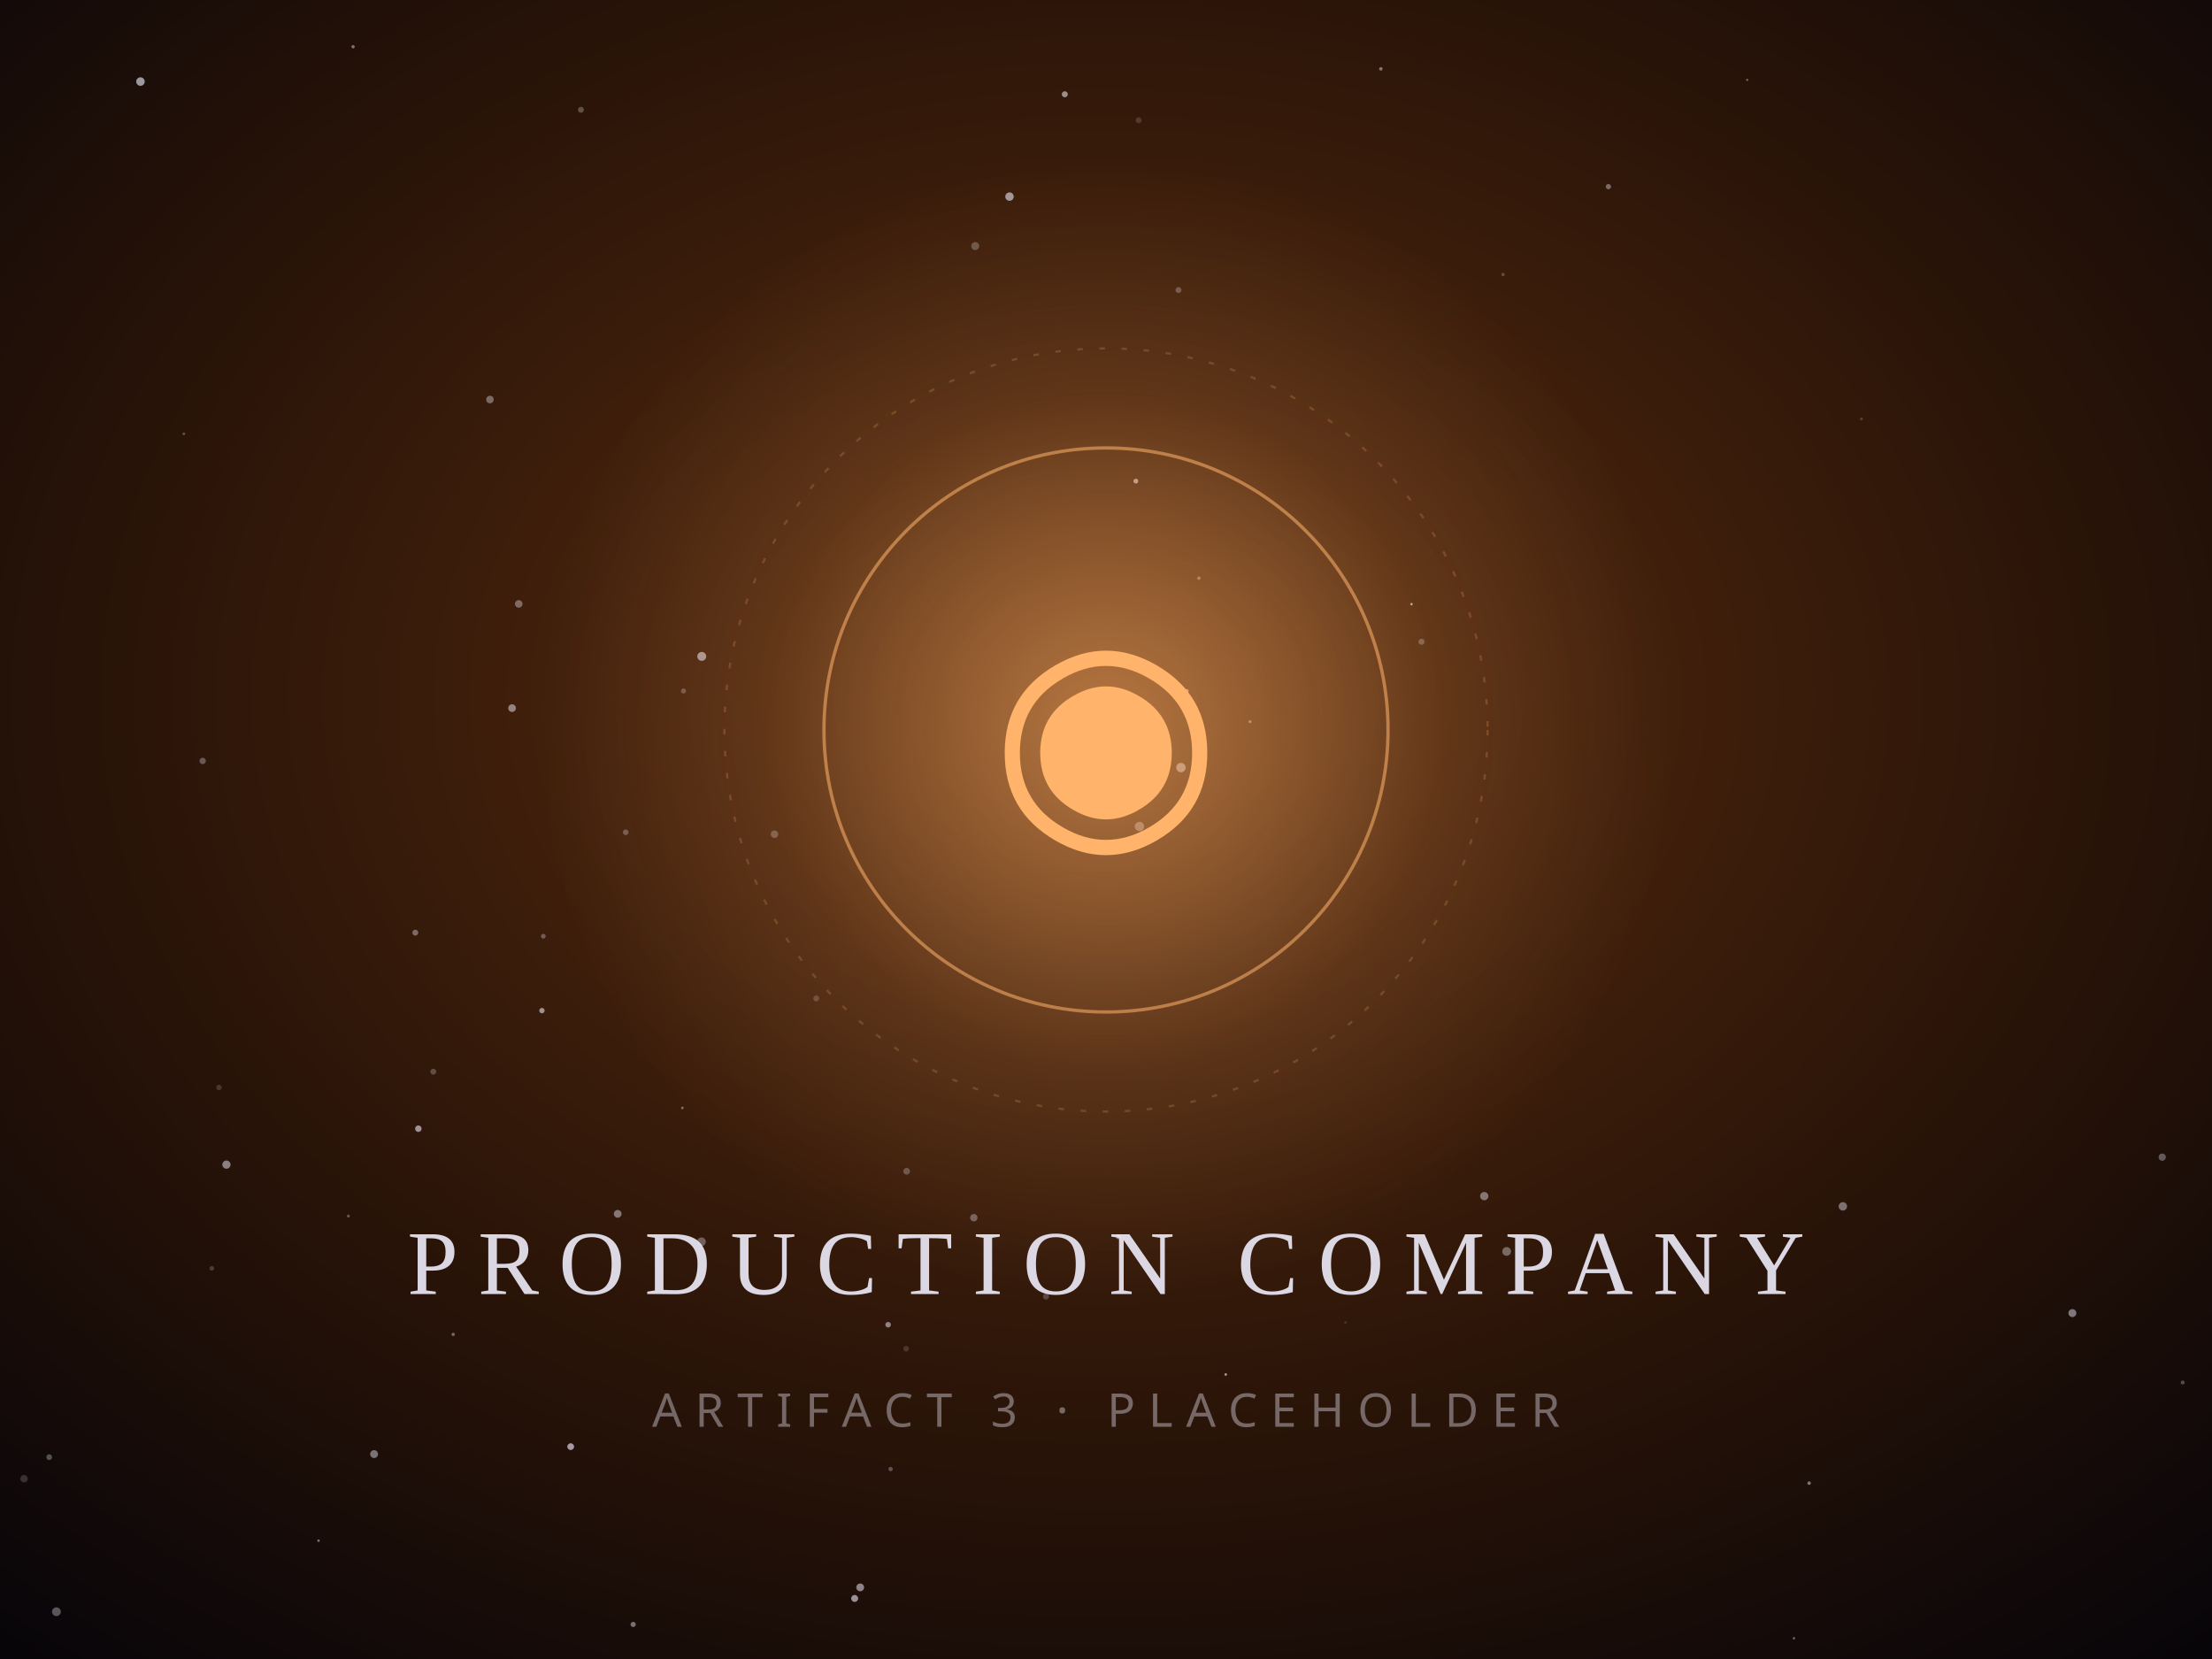
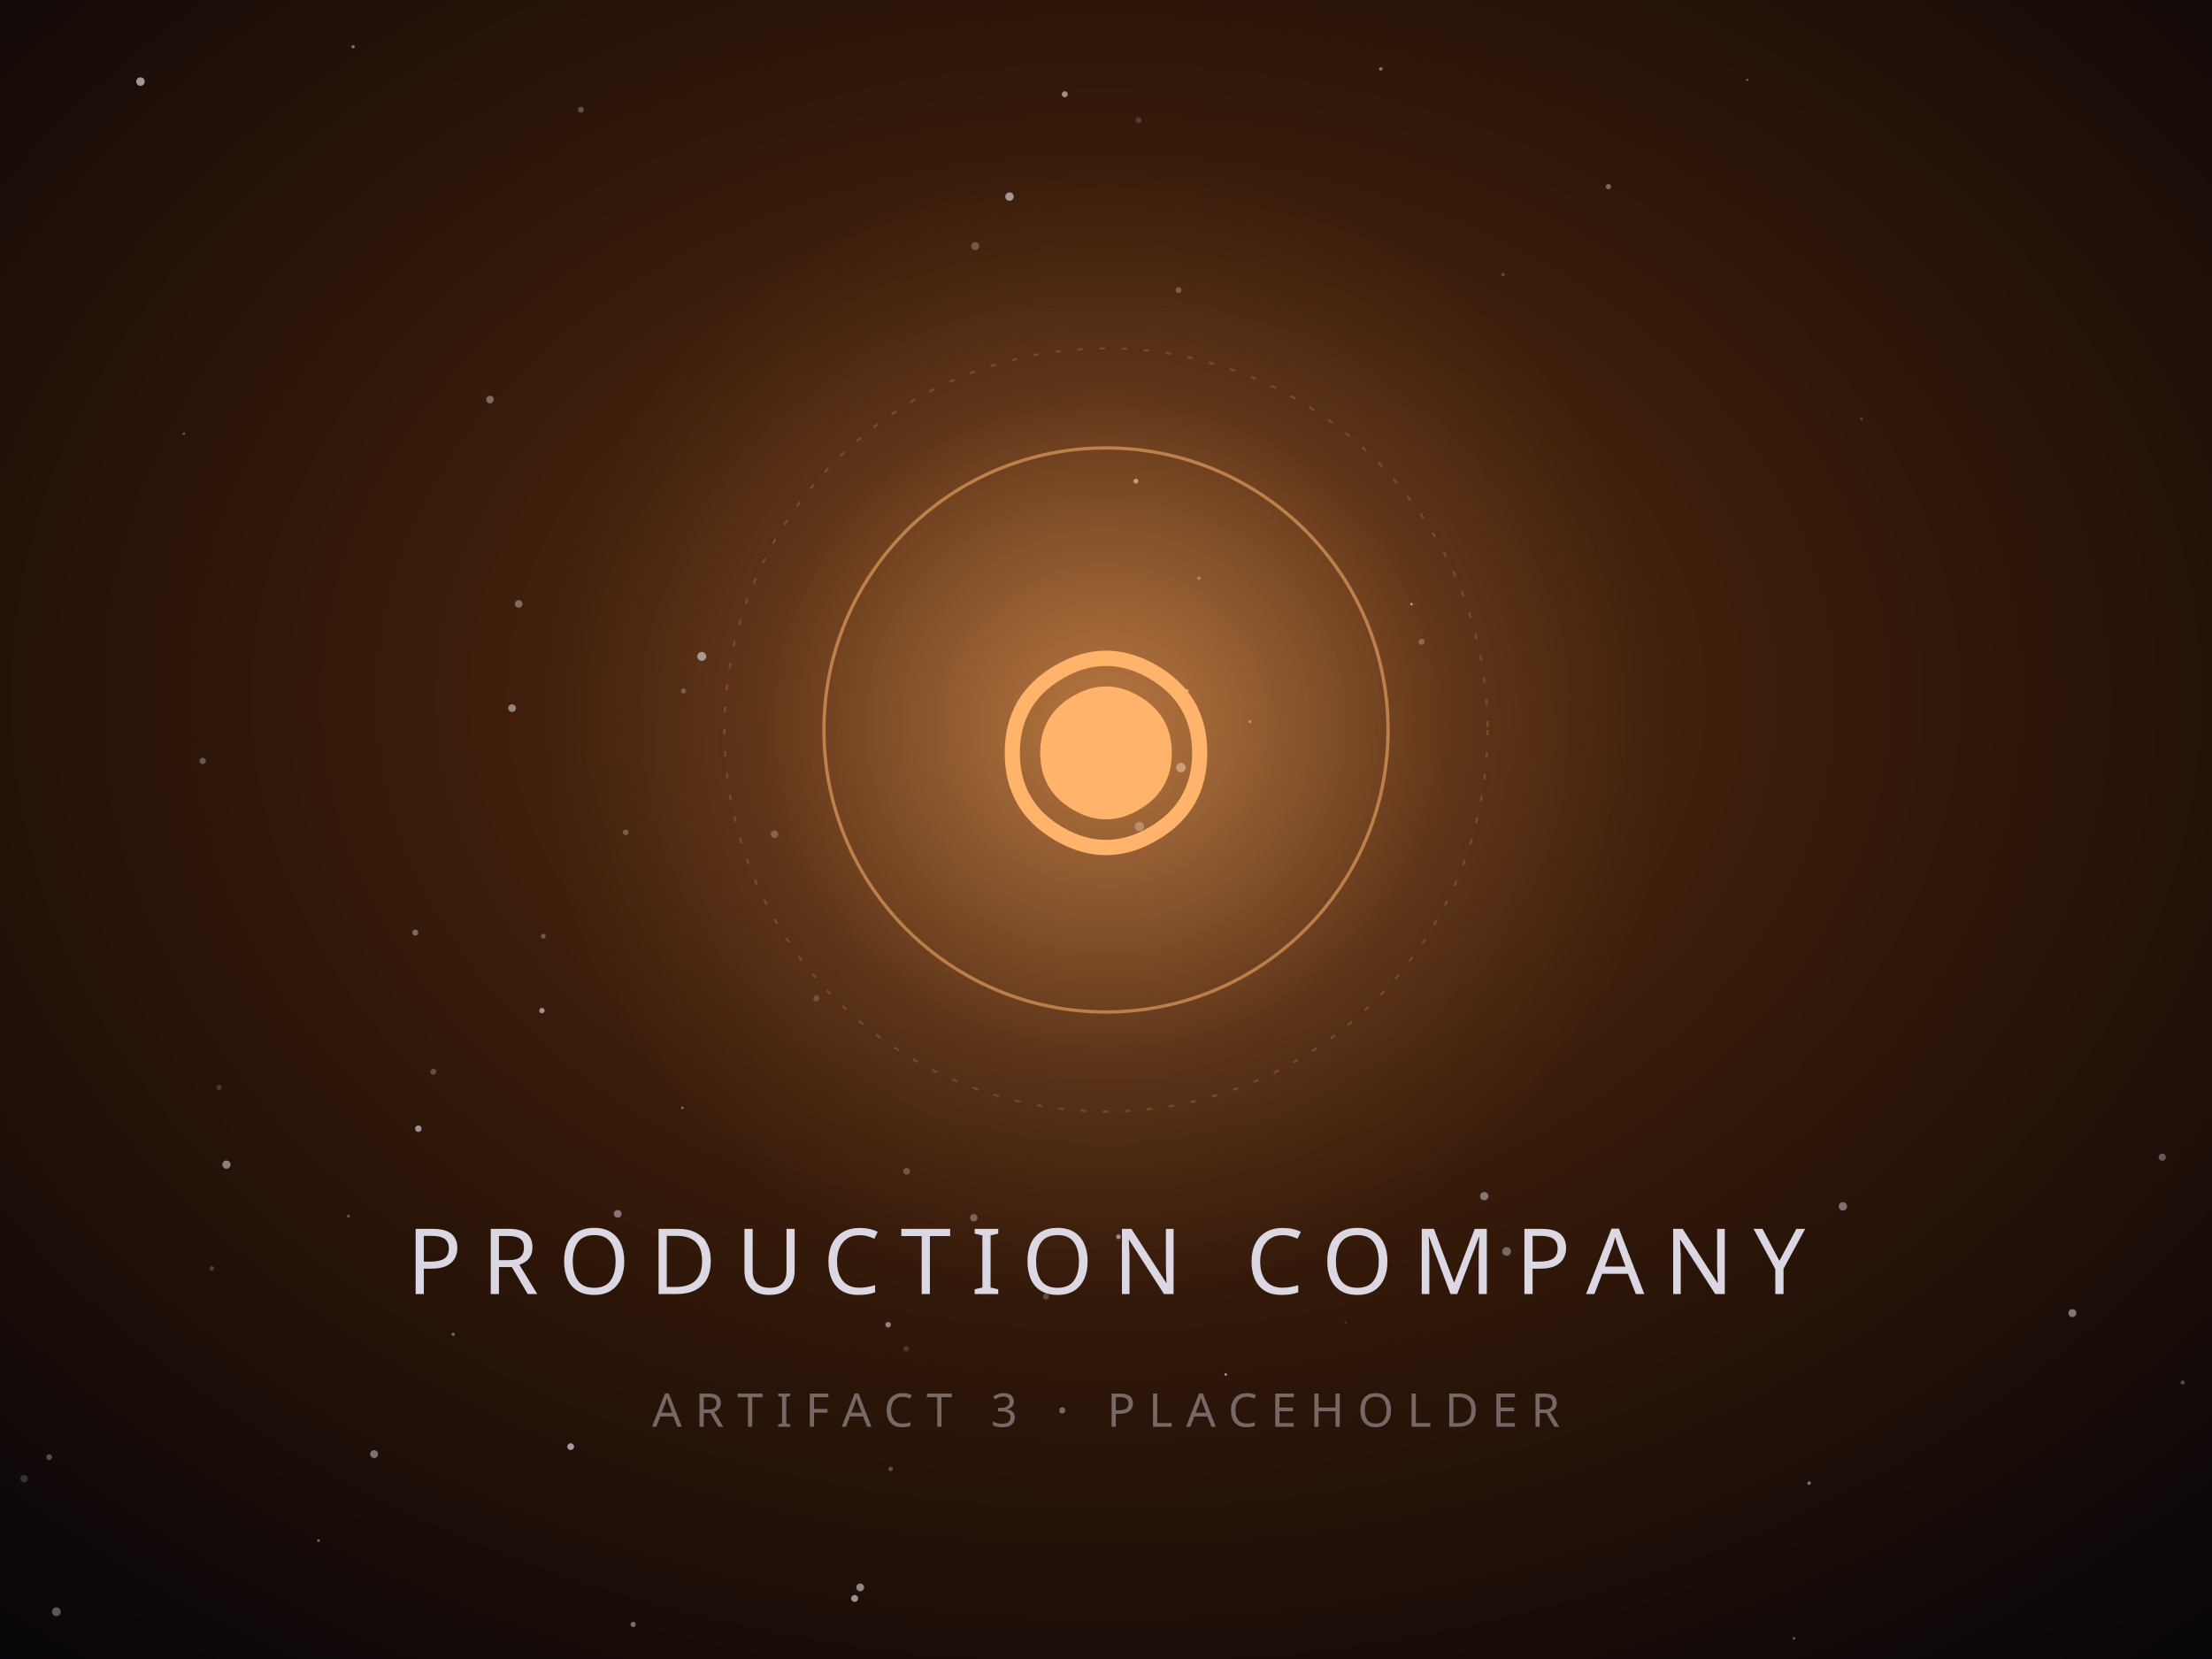
- <svg xmlns="http://www.w3.org/2000/svg" viewBox="0 0 800 600" font-family="Georgia, 'Times New Roman', serif">
+ <svg xmlns="http://www.w3.org/2000/svg" width="800" height="600" viewBox="0 0 800 600" font-family="'Trebuchet MS', 'Segoe UI', sans-serif">
  <defs>
    <radialGradient id="bg" cx="50%" cy="42%" r="80%">
      <stop offset="0%" stop-color="#5e2f10" />
      <stop offset="55%" stop-color="#2a1408" />
      <stop offset="100%" stop-color="#030309" />
    </radialGradient>
    <radialGradient id="halo" cx="50%" cy="50%" r="50%">
      <stop offset="0%" stop-color="#ffb36b" stop-opacity="0.55" />
      <stop offset="60%" stop-color="#ffb36b" stop-opacity="0.12" />
      <stop offset="100%" stop-color="#ffb36b" stop-opacity="0" />
    </radialGradient>
  </defs>
  <rect width="800" height="600" fill="url(#bg)" />
  <circle cx="187.6" cy="218.4" r="1.37" fill="#e9e7f5" opacity="0.38" />
  <circle cx="365.1" cy="71.1" r="1.53" fill="#e9e7f5" opacity="0.60" />
  <circle cx="50.8" cy="29.5" r="1.54" fill="#e9e7f5" opacity="0.63" />
  <circle cx="412.1" cy="298.9" r="1.69" fill="#e9e7f5" opacity="0.38" />
  <circle cx="789.4" cy="500.0" r="0.71" fill="#e9e7f5" opacity="0.30" />
  <circle cx="443.3" cy="497.1" r="0.47" fill="#e9e7f5" opacity="0.63" />
  <circle cx="210.1" cy="39.7" r="1.07" fill="#e9e7f5" opacity="0.28" />
  <circle cx="510.5" cy="218.5" r="0.45" fill="#e9e7f5" opacity="0.64" />
  <circle cx="253.8" cy="237.4" r="1.61" fill="#e9e7f5" opacity="0.58" />
  <circle cx="150.2" cy="337.3" r="1.07" fill="#e9e7f5" opacity="0.39" />
  <circle cx="673.2" cy="151.5" r="0.53" fill="#e9e7f5" opacity="0.19" />
  <circle cx="151.3" cy="408.2" r="1.18" fill="#e9e7f5" opacity="0.59" />
  <circle cx="648.8" cy="592.5" r="0.45" fill="#e9e7f5" opacity="0.40" />
  <circle cx="309.1" cy="578.1" r="1.26" fill="#e9e7f5" opacity="0.60" />
  <circle cx="322.1" cy="531.3" r="0.80" fill="#e9e7f5" opacity="0.30" />
  <circle cx="514.1" cy="232.1" r="1.10" fill="#e9e7f5" opacity="0.28" />
  <circle cx="429.2" cy="249.9" r="0.72" fill="#e9e7f5" opacity="0.57" />
  <circle cx="352.2" cy="440.4" r="1.34" fill="#e9e7f5" opacity="0.34" />
  <circle cx="246.8" cy="400.7" r="0.49" fill="#e9e7f5" opacity="0.39" />
  <circle cx="385.1" cy="34.1" r="1.09" fill="#e9e7f5" opacity="0.57" />
  <circle cx="115.2" cy="557.2" r="0.45" fill="#e9e7f5" opacity="0.49" />
  <circle cx="226.3" cy="301.0" r="1.03" fill="#e9e7f5" opacity="0.29" />
  <circle cx="749.5" cy="474.9" r="1.44" fill="#e9e7f5" opacity="0.48" />
  <circle cx="327.9" cy="423.6" r="1.21" fill="#e9e7f5" opacity="0.27" />
  <circle cx="321.2" cy="479.1" r="1.01" fill="#e9e7f5" opacity="0.52" />
  <circle cx="185.2" cy="256.1" r="1.39" fill="#e9e7f5" opacity="0.50" />
  <circle cx="581.7" cy="67.5" r="0.95" fill="#e9e7f5" opacity="0.40" />
  <circle cx="17.8" cy="527.0" r="1.05" fill="#e9e7f5" opacity="0.31" />
  <circle cx="404.5" cy="447.3" r="0.86" fill="#e9e7f5" opacity="0.55" />
  <circle cx="126.0" cy="439.8" r="0.54" fill="#e9e7f5" opacity="0.31" />
  <circle cx="427.1" cy="277.6" r="1.70" fill="#e9e7f5" opacity="0.52" />
  <circle cx="378.3" cy="468.9" r="1.11" fill="#e9e7f5" opacity="0.23" />
  <circle cx="253.7" cy="449.1" r="1.57" fill="#e9e7f5" opacity="0.34" />
  <circle cx="156.7" cy="387.6" r="1.06" fill="#e9e7f5" opacity="0.26" />
  <circle cx="536.8" cy="432.6" r="1.50" fill="#e9e7f5" opacity="0.45" />
  <circle cx="247.2" cy="249.9" r="0.93" fill="#e9e7f5" opacity="0.26" />
  <circle cx="411.8" cy="43.5" r="1.06" fill="#e9e7f5" opacity="0.16" />
  <circle cx="426.2" cy="104.9" r="1.07" fill="#e9e7f5" opacity="0.28" />
  <circle cx="280.1" cy="301.7" r="1.35" fill="#e9e7f5" opacity="0.28" />
  <circle cx="206.4" cy="523.2" r="1.22" fill="#e9e7f5" opacity="0.65" />
  <circle cx="433.6" cy="209.1" r="0.62" fill="#e9e7f5" opacity="0.38" />
  <circle cx="177.2" cy="144.5" r="1.37" fill="#e9e7f5" opacity="0.38" />
  <circle cx="452.1" cy="261.0" r="0.52" fill="#e9e7f5" opacity="0.46" />
  <circle cx="20.4" cy="582.9" r="1.59" fill="#e9e7f5" opacity="0.35" />
  <circle cx="163.9" cy="482.6" r="0.60" fill="#e9e7f5" opacity="0.41" />
  <circle cx="544.9" cy="452.6" r="1.58" fill="#e9e7f5" opacity="0.39" />
  <circle cx="66.5" cy="156.9" r="0.47" fill="#e9e7f5" opacity="0.31" />
  <circle cx="229.0" cy="587.5" r="0.94" fill="#e9e7f5" opacity="0.45" />
  <circle cx="499.4" cy="24.9" r="0.63" fill="#e9e7f5" opacity="0.45" />
  <circle cx="196.5" cy="338.6" r="0.85" fill="#e9e7f5" opacity="0.32" />
  <circle cx="654.3" cy="536.4" r="0.63" fill="#e9e7f5" opacity="0.47" />
  <circle cx="81.9" cy="421.2" r="1.49" fill="#e9e7f5" opacity="0.51" />
  <circle cx="311.1" cy="574.1" r="1.41" fill="#e9e7f5" opacity="0.54" />
  <circle cx="76.6" cy="458.7" r="0.83" fill="#e9e7f5" opacity="0.21" />
  <circle cx="196.0" cy="365.5" r="0.97" fill="#e9e7f5" opacity="0.58" />
  <circle cx="631.9" cy="28.9" r="0.41" fill="#e9e7f5" opacity="0.39" />
  <circle cx="135.3" cy="525.9" r="1.43" fill="#e9e7f5" opacity="0.46" />
  <circle cx="8.7" cy="534.8" r="1.34" fill="#e9e7f5" opacity="0.18" />
  <circle cx="666.5" cy="436.3" r="1.52" fill="#e9e7f5" opacity="0.44" />
  <circle cx="127.7" cy="16.9" r="0.60" fill="#e9e7f5" opacity="0.46" />
  <circle cx="295.2" cy="361.1" r="1.09" fill="#e9e7f5" opacity="0.20" />
  <circle cx="543.6" cy="99.3" r="0.61" fill="#e9e7f5" opacity="0.24" />
  <circle cx="79.2" cy="393.3" r="0.99" fill="#e9e7f5" opacity="0.17" />
  <circle cx="223.4" cy="439.0" r="1.40" fill="#e9e7f5" opacity="0.46" />
  <circle cx="486.6" cy="478.3" r="0.44" fill="#e9e7f5" opacity="0.16" />
  <circle cx="410.8" cy="174.0" r="0.88" fill="#e9e7f5" opacity="0.59" />
  <circle cx="352.7" cy="89.0" r="1.45" fill="#e9e7f5" opacity="0.27" />
  <circle cx="327.7" cy="487.8" r="1.02" fill="#e9e7f5" opacity="0.16" />
  <circle cx="782.0" cy="418.5" r="1.31" fill="#e9e7f5" opacity="0.34" />
  <circle cx="73.3" cy="275.2" r="1.16" fill="#e9e7f5" opacity="0.32" />
  <circle cx="400" cy="264" r="204" fill="url(#halo)" />
  <circle cx="400" cy="264" r="102" fill="none" stroke="#ffb36b" stroke-opacity="0.55" stroke-width="1.2" />
  <circle cx="400" cy="264" r="138" fill="none" stroke="#ffb36b" stroke-opacity="0.2" stroke-width="0.8" stroke-dasharray="2 6" />
  <text x="50%" y="264" text-anchor="middle" dominant-baseline="central" font-size="96" fill="#ffb36b">◉</text>
  <text x="50%" y="468" text-anchor="middle" font-size="33" letter-spacing="7.2" fill="#e9e7f5" opacity="0.92">PRODUCTION COMPANY</text>
  <text x="50%" y="516" text-anchor="middle" font-family="'Segoe UI', sans-serif" font-size="16.8" letter-spacing="4.8" fill="#e9e7f5" opacity="0.4">ARTIFACT 3 · PLACEHOLDER</text>
</svg>
